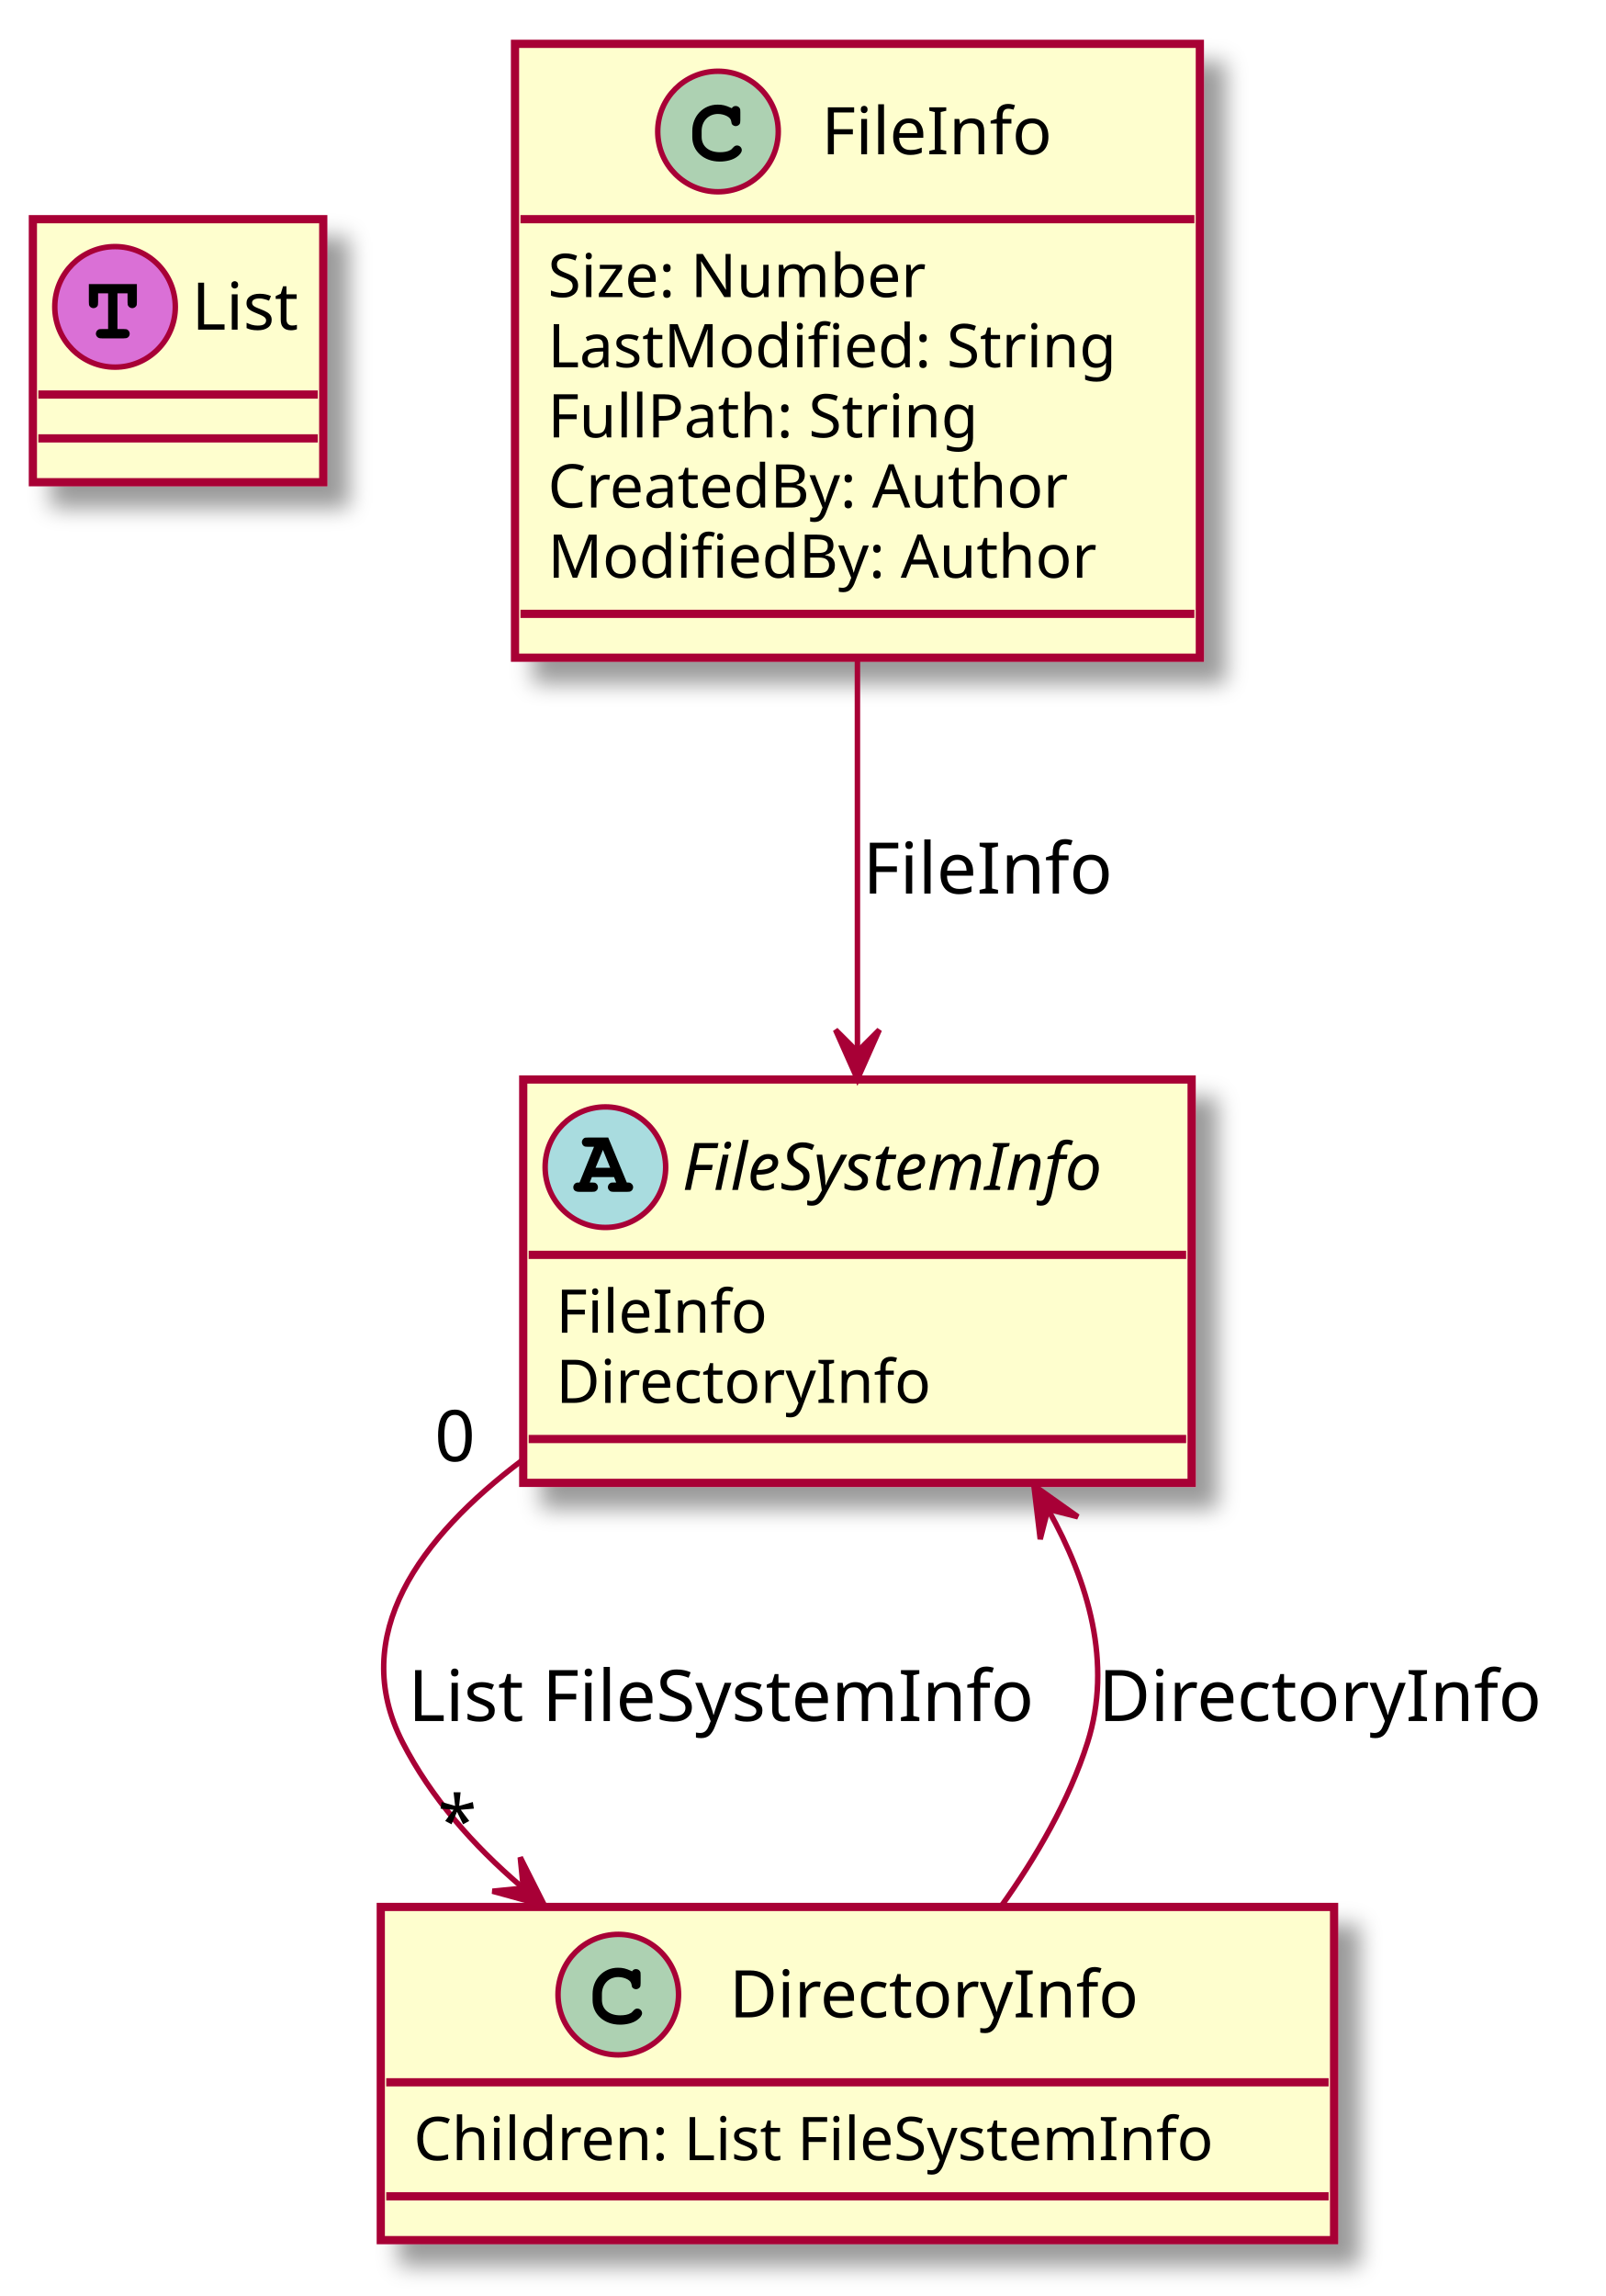
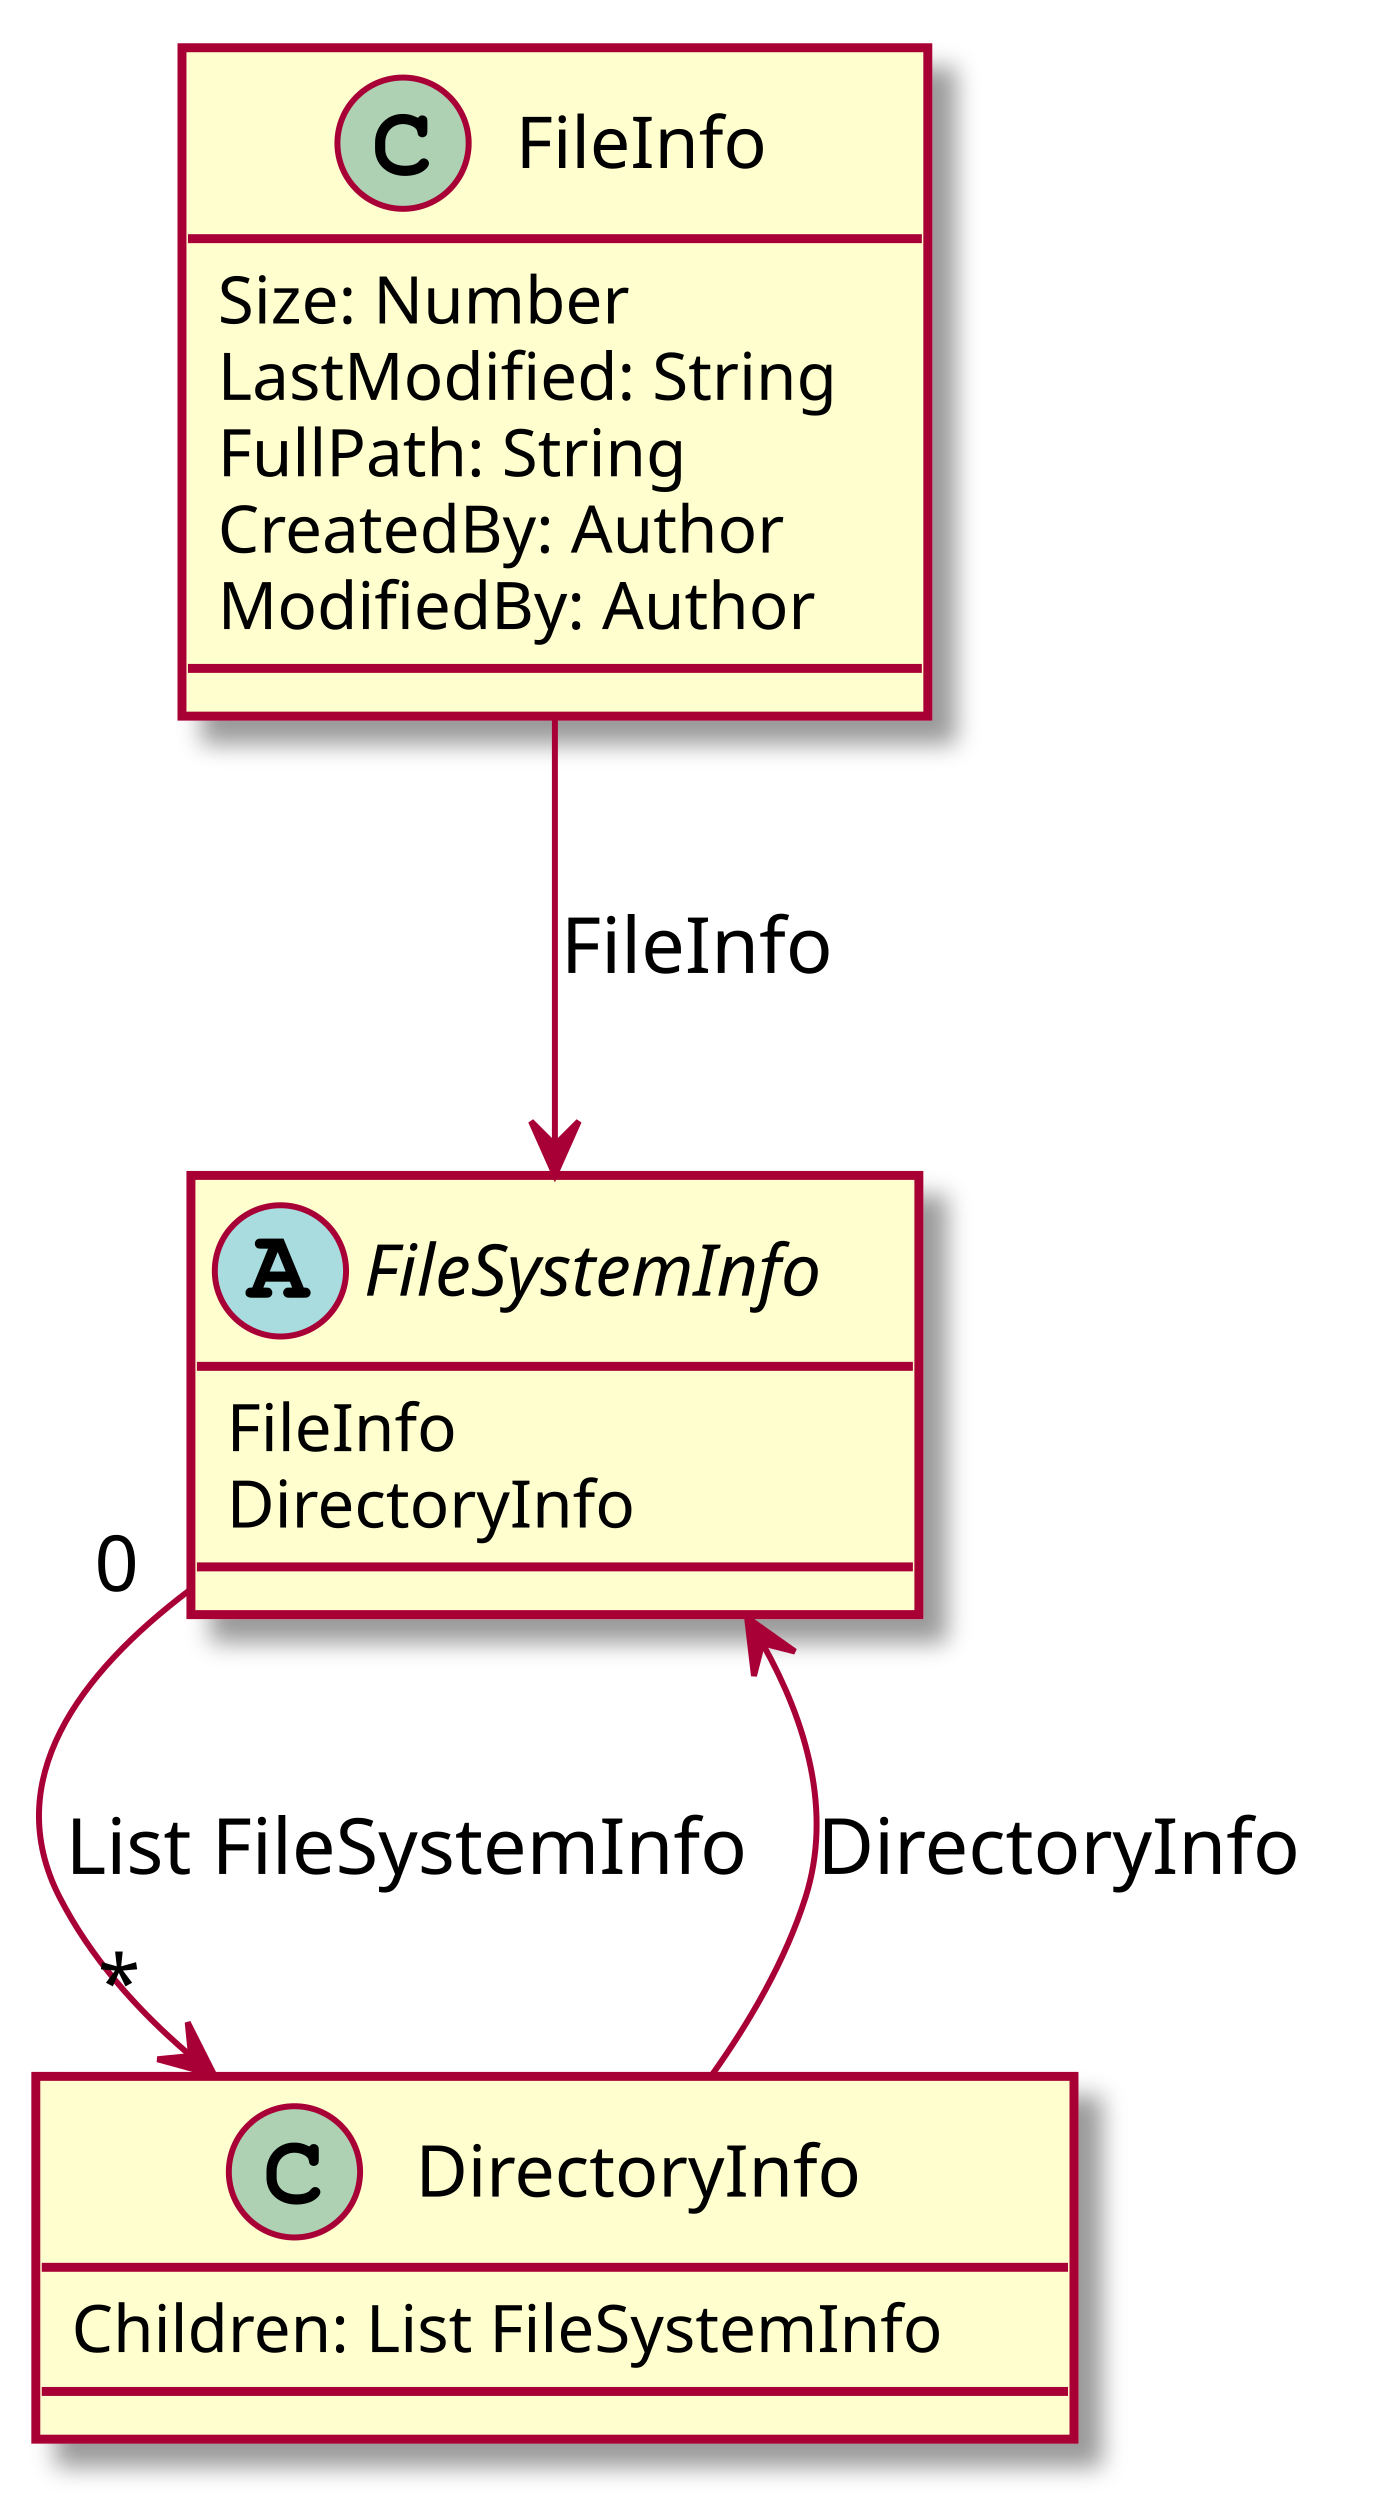
- <svg xmlns="http://www.w3.org/2000/svg" contentScriptType="application/ecmascript" contentStyleType="text/css" height="419px" preserveAspectRatio="none" style="width:293px;height:419px;" version="1.1" viewBox="0 0 293 419" width="293px" zoomAndPan="magnify">
+ <svg xmlns="http://www.w3.org/2000/svg" contentScriptType="application/ecmascript" contentStyleType="text/css" height="419px" preserveAspectRatio="none" style="width:230px;height:419px;" version="1.1" viewBox="0 0 230 419" width="230px" zoomAndPan="magnify">
  <defs>
-     <filter height="300%" id="f1kqp32n93tfod" width="300%" x="-1" y="-1">
+     <filter height="300%" id="f11ksc16b0wjet" width="300%" x="-1" y="-1">
      <feGaussianBlur result="blurOut" stdDeviation="2.0" />
      <feColorMatrix in="blurOut" result="blurOut2" type="matrix" values="0 0 0 0 0 0 0 0 0 0 0 0 0 0 0 0 0 0 .4 0" />
      <feOffset dx="4.0" dy="4.0" in="blurOut2" result="blurOut3" />
      <feBlend in="SourceGraphic" in2="blurOut3" mode="normal" />
    </filter>
  </defs>
  <g>
-     <rect fill="#FEFECE" filter="url(#f1kqp32n93tfod)" height="48" id="List" style="stroke: #A80036; stroke-width: 1.5;" width="53" x="6" y="40" />
-     <ellipse cx="21" cy="56" fill="#DA70D6" rx="11" ry="11" style="stroke: #A80036; stroke-width: 1.0;" />
-     <path d="M21.438,53.531 L21.438,60.047 L22.562,60.047 C23.016,60.047 23.156,60.078 23.312,60.203 C23.547,60.375 23.672,60.625 23.672,60.906 C23.672,61.188 23.531,61.484 23.266,61.625 C23.156,61.703 22.891,61.75 22.562,61.75 L18.625,61.75 C18.234,61.75 18.016,61.703 17.859,61.578 C17.641,61.422 17.5,61.156 17.5,60.906 C17.5,60.609 17.656,60.328 17.906,60.172 C18.062,60.062 18.188,60.047 18.625,60.047 L19.734,60.047 L19.734,53.531 L17.906,53.531 L17.906,55.125 C17.906,55.578 17.875,55.719 17.766,55.891 C17.594,56.109 17.344,56.234 17.062,56.234 C16.781,56.234 16.484,56.094 16.328,55.828 C16.25,55.688 16.219,55.516 16.219,55.125 L16.219,51.844 L24.984,51.844 L24.984,55.125 C24.984,55.594 24.969,55.719 24.828,55.891 C24.656,56.109 24.406,56.234 24.141,56.234 C23.844,56.234 23.562,56.078 23.406,55.828 C23.312,55.688 23.281,55.516 23.281,55.125 L23.281,53.531 Z " />
-     <text fill="#000000" font-family="sans-serif" font-size="12" lengthAdjust="spacingAndGlyphs" textLength="21" x="35" y="60.154">List</text>
-     <line style="stroke: #A80036; stroke-width: 1.5;" x1="7" x2="58" y1="72" y2="72" />
-     <line style="stroke: #A80036; stroke-width: 1.5;" x1="7" x2="58" y1="80" y2="80" />
-     <rect fill="#FEFECE" filter="url(#f1kqp32n93tfod)" height="112.023" id="FileInfo" style="stroke: #A80036; stroke-width: 1.5;" width="125" x="94" y="8" />
-     <ellipse cx="131.05" cy="24" fill="#ADD1B2" rx="11" ry="11" style="stroke: #A80036; stroke-width: 1.0;" />
-     <path d="M133.394,19.672 L133.566,19.75 C133.784,19.438 133.988,19.344 134.284,19.344 C134.581,19.344 134.863,19.484 135.019,19.75 C135.113,19.906 135.128,20.031 135.128,20.469 L135.128,21.891 C135.128,22.312 135.097,22.5 134.988,22.656 C134.816,22.875 134.55,23.016 134.284,23.016 C134.066,23.016 133.831,22.906 133.691,22.766 C133.55,22.641 133.519,22.516 133.456,22.109 C133.363,21.703 133.191,21.484 132.706,21.203 C132.238,20.953 131.628,20.797 131.05,20.797 C129.316,20.797 128.066,22.109 128.066,23.891 L128.066,24.984 C128.066,26.688 129.363,27.781 131.409,27.781 C132.175,27.781 132.863,27.656 133.284,27.391 C133.472,27.297 133.472,27.297 133.925,26.812 C134.113,26.625 134.316,26.547 134.534,26.547 C135.003,26.547 135.394,26.938 135.394,27.391 C135.394,27.781 135.066,28.234 134.488,28.641 C133.738,29.188 132.581,29.484 131.363,29.484 C128.472,29.484 126.362,27.594 126.362,25.016 L126.362,23.891 C126.362,21.172 128.363,19.094 130.988,19.094 C131.863,19.094 132.456,19.234 133.394,19.672 Z " />
-     <text fill="#000000" font-family="sans-serif" font-size="12" lengthAdjust="spacingAndGlyphs" textLength="44" x="149.95" y="28.154">FileInfo</text>
-     <line style="stroke: #A80036; stroke-width: 1.5;" x1="95" x2="218" y1="40" y2="40" />
-     <text fill="#000000" font-family="sans-serif" font-size="11" lengthAdjust="spacingAndGlyphs" textLength="76" x="100" y="54.21">Size: Number</text>
-     <text fill="#000000" font-family="sans-serif" font-size="11" lengthAdjust="spacingAndGlyphs" textLength="113" x="100" y="67.015">LastModified: String</text>
-     <text fill="#000000" font-family="sans-serif" font-size="11" lengthAdjust="spacingAndGlyphs" textLength="86" x="100" y="79.82">FullPath: String</text>
-     <text fill="#000000" font-family="sans-serif" font-size="11" lengthAdjust="spacingAndGlyphs" textLength="104" x="100" y="92.624">CreatedBy: Author</text>
-     <text fill="#000000" font-family="sans-serif" font-size="11" lengthAdjust="spacingAndGlyphs" textLength="106" x="100" y="105.429">ModifiedBy: Author</text>
-     <line style="stroke: #A80036; stroke-width: 1.5;" x1="95" x2="218" y1="112.023" y2="112.023" />
-     <rect fill="#FEFECE" filter="url(#f1kqp32n93tfod)" height="60.805" id="DirectoryInfo" style="stroke: #A80036; stroke-width: 1.5;" width="174" x="69.5" y="348" />
-     <ellipse cx="112.85" cy="364" fill="#ADD1B2" rx="11" ry="11" style="stroke: #A80036; stroke-width: 1.0;" />
-     <path d="M115.194,359.672 L115.366,359.75 C115.584,359.438 115.787,359.344 116.084,359.344 C116.381,359.344 116.662,359.484 116.819,359.75 C116.912,359.906 116.928,360.031 116.928,360.469 L116.928,361.891 C116.928,362.312 116.897,362.5 116.787,362.656 C116.616,362.875 116.35,363.016 116.084,363.016 C115.866,363.016 115.631,362.906 115.491,362.766 C115.35,362.641 115.319,362.516 115.256,362.109 C115.162,361.703 114.991,361.484 114.506,361.203 C114.037,360.953 113.428,360.797 112.85,360.797 C111.116,360.797 109.866,362.109 109.866,363.891 L109.866,364.984 C109.866,366.688 111.162,367.781 113.209,367.781 C113.975,367.781 114.662,367.656 115.084,367.391 C115.272,367.297 115.272,367.297 115.725,366.812 C115.912,366.625 116.116,366.547 116.334,366.547 C116.803,366.547 117.194,366.938 117.194,367.391 C117.194,367.781 116.866,368.234 116.287,368.641 C115.537,369.188 114.381,369.484 113.162,369.484 C110.272,369.484 108.162,367.594 108.162,365.016 L108.162,363.891 C108.162,361.172 110.162,359.094 112.787,359.094 C113.662,359.094 114.256,359.234 115.194,359.672 Z " />
-     <text fill="#000000" font-family="sans-serif" font-size="12" lengthAdjust="spacingAndGlyphs" textLength="79" x="133.15" y="368.154">DirectoryInfo</text>
-     <line style="stroke: #A80036; stroke-width: 1.5;" x1="70.5" x2="242.5" y1="380" y2="380" />
-     <text fill="#000000" font-family="sans-serif" font-size="11" lengthAdjust="spacingAndGlyphs" textLength="162" x="75.5" y="394.21">Children: List FileSystemInfo</text>
-     <line style="stroke: #A80036; stroke-width: 1.5;" x1="70.5" x2="242.5" y1="400.805" y2="400.805" />
-     <rect fill="#FEFECE" filter="url(#f1kqp32n93tfod)" height="73.609" id="FileSystemInfo" style="stroke: #A80036; stroke-width: 1.5;" width="122" x="95.5" y="197" />
-     <ellipse cx="110.5" cy="213" fill="#A9DCDF" rx="11" ry="11" style="stroke: #A80036; stroke-width: 1.0;" />
-     <path d="M112.078,214.812 L108.031,214.812 L107.641,215.797 L108.031,215.797 C108.484,215.797 108.625,215.828 108.797,215.953 C109.016,216.125 109.141,216.375 109.141,216.656 C109.141,216.938 109,217.234 108.734,217.375 C108.609,217.469 108.391,217.5 108.031,217.5 L105.766,217.5 C105.016,217.5 104.641,217.219 104.641,216.656 C104.641,216.359 104.797,216.078 105.047,215.922 C105.203,215.812 105.359,215.797 105.781,215.797 L108.422,209.281 L107.344,209.281 C106.906,209.281 106.734,209.25 106.562,209.141 C106.344,208.969 106.203,208.719 106.203,208.438 C106.203,208.156 106.359,207.875 106.609,207.703 C106.766,207.609 106.891,207.594 107.344,207.594 L111.016,207.594 L114.406,215.797 C114.875,215.797 115.031,215.828 115.203,215.969 C115.422,216.125 115.562,216.375 115.562,216.656 C115.562,216.938 115.406,217.234 115.156,217.375 C115.016,217.469 114.797,217.5 114.438,217.5 L112.078,217.5 C111.656,217.5 111.453,217.453 111.312,217.328 C111.094,217.172 110.953,216.922 110.953,216.656 C110.953,216.359 111.109,216.078 111.359,215.922 C111.516,215.812 111.625,215.797 112.078,215.797 L112.469,215.797 Z M111.375,213.109 L110.047,209.844 L108.703,213.109 Z " />
-     <text fill="#000000" font-family="sans-serif" font-size="12" font-style="italic" lengthAdjust="spacingAndGlyphs" textLength="90" x="124.5" y="217.154">FileSystemInfo</text>
-     <line style="stroke: #A80036; stroke-width: 1.5;" x1="96.5" x2="216.5" y1="229" y2="229" />
-     <text fill="#000000" font-family="sans-serif" font-size="11" lengthAdjust="spacingAndGlyphs" textLength="40" x="101.5" y="243.21">FileInfo</text>
-     <text fill="#000000" font-family="sans-serif" font-size="11" lengthAdjust="spacingAndGlyphs" textLength="72" x="101.5" y="256.015">DirectoryInfo</text>
-     <line style="stroke: #A80036; stroke-width: 1.5;" x1="96.5" x2="216.5" y1="262.609" y2="262.609" />
-     <path d="M95.272,266.517 C76.647,280.591 63.446,298.422 73.5,318 C78.651,328.03 86.364,336.748 95.049,344.188 " fill="none" id="FileSystemInfo-DirectoryInfo" style="stroke: #A80036; stroke-width: 1.0;" />
-     <polygon fill="#A80036" points="99.384,347.738,94.955,338.941,95.516,344.57,89.887,345.13,99.384,347.738" style="stroke: #A80036; stroke-width: 1.0;" />
-     <text fill="#000000" font-family="sans-serif" font-size="13" lengthAdjust="spacingAndGlyphs" textLength="119" x="74.5" y="314.067">List FileSystemInfo</text>
-     <text fill="#000000" font-family="sans-serif" font-size="13" lengthAdjust="spacingAndGlyphs" textLength="8" x="79.322" y="266.665">0</text>
-     <text fill="#000000" font-family="sans-serif" font-size="13" lengthAdjust="spacingAndGlyphs" textLength="7" x="79.882" y="336.947">*</text>
-     <path d="M182.674,347.961 C189.119,338.95 195.134,328.606 198.5,318 C203.065,303.617 198.702,288.677 191.321,275.501 " fill="none" id="DirectoryInfo-FileSystemInfo" style="stroke: #A80036; stroke-width: 1.0;" />
-     <polygon fill="#A80036" points="188.711,271.104,189.866,280.885,191.263,275.403,196.745,276.801,188.711,271.104" style="stroke: #A80036; stroke-width: 1.0;" />
-     <text fill="#000000" font-family="sans-serif" font-size="13" lengthAdjust="spacingAndGlyphs" textLength="81" x="200.5" y="314.067">DirectoryInfo</text>
-     <path d="M156.5,120.009 C156.5,143.398 156.5,170.204 156.5,191.836 " fill="none" id="FileInfo-FileSystemInfo" style="stroke: #A80036; stroke-width: 1.0;" />
-     <polygon fill="#A80036" points="156.5,196.934,160.5,187.934,156.5,191.934,152.5,187.934,156.5,196.934" style="stroke: #A80036; stroke-width: 1.0;" />
-     <text fill="#000000" font-family="sans-serif" font-size="13" lengthAdjust="spacingAndGlyphs" textLength="44" x="157.5" y="163.067">FileInfo</text>
+     <rect fill="#FEFECE" filter="url(#f11ksc16b0wjet)" height="112.023" id="FileInfo" style="stroke: #A80036; stroke-width: 1.5;" width="125" x="30.5" y="8" />
+     <ellipse cx="67.55" cy="24" fill="#ADD1B2" rx="11" ry="11" style="stroke: #A80036; stroke-width: 1.0;" />
+     <path d="M69.894,19.672 L70.066,19.75 C70.284,19.438 70.487,19.344 70.784,19.344 C71.081,19.344 71.362,19.484 71.519,19.75 C71.612,19.906 71.628,20.031 71.628,20.469 L71.628,21.891 C71.628,22.312 71.597,22.5 71.487,22.656 C71.316,22.875 71.05,23.016 70.784,23.016 C70.566,23.016 70.331,22.906 70.191,22.766 C70.05,22.641 70.019,22.516 69.956,22.109 C69.862,21.703 69.691,21.484 69.206,21.203 C68.737,20.953 68.128,20.797 67.55,20.797 C65.816,20.797 64.566,22.109 64.566,23.891 L64.566,24.984 C64.566,26.688 65.862,27.781 67.909,27.781 C68.675,27.781 69.362,27.656 69.784,27.391 C69.972,27.297 69.972,27.297 70.425,26.812 C70.612,26.625 70.816,26.547 71.034,26.547 C71.503,26.547 71.894,26.938 71.894,27.391 C71.894,27.781 71.566,28.234 70.987,28.641 C70.237,29.188 69.081,29.484 67.862,29.484 C64.972,29.484 62.862,27.594 62.862,25.016 L62.862,23.891 C62.862,21.172 64.862,19.094 67.487,19.094 C68.362,19.094 68.956,19.234 69.894,19.672 Z " />
+     <text fill="#000000" font-family="sans-serif" font-size="12" lengthAdjust="spacingAndGlyphs" textLength="44" x="86.45" y="28.154">FileInfo</text>
+     <line style="stroke: #A80036; stroke-width: 1.5;" x1="31.5" x2="154.5" y1="40" y2="40" />
+     <text fill="#000000" font-family="sans-serif" font-size="11" lengthAdjust="spacingAndGlyphs" textLength="76" x="36.5" y="54.21">Size: Number</text>
+     <text fill="#000000" font-family="sans-serif" font-size="11" lengthAdjust="spacingAndGlyphs" textLength="113" x="36.5" y="67.015">LastModified: String</text>
+     <text fill="#000000" font-family="sans-serif" font-size="11" lengthAdjust="spacingAndGlyphs" textLength="86" x="36.5" y="79.82">FullPath: String</text>
+     <text fill="#000000" font-family="sans-serif" font-size="11" lengthAdjust="spacingAndGlyphs" textLength="104" x="36.5" y="92.624">CreatedBy: Author</text>
+     <text fill="#000000" font-family="sans-serif" font-size="11" lengthAdjust="spacingAndGlyphs" textLength="106" x="36.5" y="105.429">ModifiedBy: Author</text>
+     <line style="stroke: #A80036; stroke-width: 1.5;" x1="31.5" x2="154.5" y1="112.023" y2="112.023" />
+     <rect fill="#FEFECE" filter="url(#f11ksc16b0wjet)" height="60.805" id="DirectoryInfo" style="stroke: #A80036; stroke-width: 1.5;" width="174" x="6" y="348" />
+     <ellipse cx="49.35" cy="364" fill="#ADD1B2" rx="11" ry="11" style="stroke: #A80036; stroke-width: 1.0;" />
+     <path d="M51.694,359.672 L51.866,359.75 C52.084,359.438 52.288,359.344 52.584,359.344 C52.881,359.344 53.163,359.484 53.319,359.75 C53.413,359.906 53.428,360.031 53.428,360.469 L53.428,361.891 C53.428,362.312 53.397,362.5 53.288,362.656 C53.116,362.875 52.85,363.016 52.584,363.016 C52.366,363.016 52.131,362.906 51.991,362.766 C51.85,362.641 51.819,362.516 51.756,362.109 C51.663,361.703 51.491,361.484 51.006,361.203 C50.538,360.953 49.928,360.797 49.35,360.797 C47.616,360.797 46.366,362.109 46.366,363.891 L46.366,364.984 C46.366,366.688 47.663,367.781 49.709,367.781 C50.475,367.781 51.163,367.656 51.584,367.391 C51.772,367.297 51.772,367.297 52.225,366.812 C52.413,366.625 52.616,366.547 52.834,366.547 C53.303,366.547 53.694,366.938 53.694,367.391 C53.694,367.781 53.366,368.234 52.788,368.641 C52.038,369.188 50.881,369.484 49.663,369.484 C46.772,369.484 44.663,367.594 44.663,365.016 L44.663,363.891 C44.663,361.172 46.663,359.094 49.288,359.094 C50.163,359.094 50.756,359.234 51.694,359.672 Z " />
+     <text fill="#000000" font-family="sans-serif" font-size="12" lengthAdjust="spacingAndGlyphs" textLength="79" x="69.65" y="368.154">DirectoryInfo</text>
+     <line style="stroke: #A80036; stroke-width: 1.5;" x1="7" x2="179" y1="380" y2="380" />
+     <text fill="#000000" font-family="sans-serif" font-size="11" lengthAdjust="spacingAndGlyphs" textLength="162" x="12" y="394.21">Children: List FileSystemInfo</text>
+     <line style="stroke: #A80036; stroke-width: 1.5;" x1="7" x2="179" y1="400.805" y2="400.805" />
+     <rect fill="#FEFECE" filter="url(#f11ksc16b0wjet)" height="73.609" id="FileSystemInfo" style="stroke: #A80036; stroke-width: 1.5;" width="122" x="32" y="197" />
+     <ellipse cx="47" cy="213" fill="#A9DCDF" rx="11" ry="11" style="stroke: #A80036; stroke-width: 1.0;" />
+     <path d="M48.578,214.812 L44.531,214.812 L44.141,215.797 L44.531,215.797 C44.984,215.797 45.125,215.828 45.297,215.953 C45.516,216.125 45.641,216.375 45.641,216.656 C45.641,216.938 45.5,217.234 45.234,217.375 C45.109,217.469 44.891,217.5 44.531,217.5 L42.266,217.5 C41.516,217.5 41.141,217.219 41.141,216.656 C41.141,216.359 41.297,216.078 41.547,215.922 C41.703,215.812 41.859,215.797 42.281,215.797 L44.922,209.281 L43.844,209.281 C43.406,209.281 43.234,209.25 43.062,209.141 C42.844,208.969 42.703,208.719 42.703,208.438 C42.703,208.156 42.859,207.875 43.109,207.703 C43.266,207.609 43.391,207.594 43.844,207.594 L47.516,207.594 L50.906,215.797 C51.375,215.797 51.531,215.828 51.703,215.969 C51.922,216.125 52.062,216.375 52.062,216.656 C52.062,216.938 51.906,217.234 51.656,217.375 C51.516,217.469 51.297,217.5 50.938,217.5 L48.578,217.5 C48.156,217.5 47.953,217.453 47.812,217.328 C47.594,217.172 47.453,216.922 47.453,216.656 C47.453,216.359 47.609,216.078 47.859,215.922 C48.016,215.812 48.125,215.797 48.578,215.797 L48.969,215.797 Z M47.875,213.109 L46.547,209.844 L45.203,213.109 Z " />
+     <text fill="#000000" font-family="sans-serif" font-size="12" font-style="italic" lengthAdjust="spacingAndGlyphs" textLength="90" x="61" y="217.154">FileSystemInfo</text>
+     <line style="stroke: #A80036; stroke-width: 1.5;" x1="33" x2="153" y1="229" y2="229" />
+     <text fill="#000000" font-family="sans-serif" font-size="11" lengthAdjust="spacingAndGlyphs" textLength="40" x="38" y="243.21">FileInfo</text>
+     <text fill="#000000" font-family="sans-serif" font-size="11" lengthAdjust="spacingAndGlyphs" textLength="72" x="38" y="256.015">DirectoryInfo</text>
+     <line style="stroke: #A80036; stroke-width: 1.5;" x1="33" x2="153" y1="262.609" y2="262.609" />
+     <path d="M31.771,266.517 C13.147,280.591 -0.054,298.422 10,318 C15.151,328.03 22.864,336.748 31.549,344.188 " fill="none" id="FileSystemInfo-DirectoryInfo" style="stroke: #A80036; stroke-width: 1.0;" />
+     <polygon fill="#A80036" points="35.884,347.738,31.455,338.941,32.016,344.57,26.387,345.13,35.884,347.738" style="stroke: #A80036; stroke-width: 1.0;" />
+     <text fill="#000000" font-family="sans-serif" font-size="13" lengthAdjust="spacingAndGlyphs" textLength="119" x="11" y="314.067">List FileSystemInfo</text>
+     <text fill="#000000" font-family="sans-serif" font-size="13" lengthAdjust="spacingAndGlyphs" textLength="8" x="15.822" y="266.665">0</text>
+     <text fill="#000000" font-family="sans-serif" font-size="13" lengthAdjust="spacingAndGlyphs" textLength="7" x="16.382" y="336.947">*</text>
+     <path d="M119.174,347.961 C125.619,338.95 131.634,328.606 135,318 C139.565,303.617 135.202,288.677 127.821,275.501 " fill="none" id="DirectoryInfo-FileSystemInfo" style="stroke: #A80036; stroke-width: 1.0;" />
+     <polygon fill="#A80036" points="125.211,271.104,126.366,280.885,127.763,275.403,133.245,276.801,125.211,271.104" style="stroke: #A80036; stroke-width: 1.0;" />
+     <text fill="#000000" font-family="sans-serif" font-size="13" lengthAdjust="spacingAndGlyphs" textLength="81" x="137" y="314.067">DirectoryInfo</text>
+     <path d="M93,120.009 C93,143.398 93,170.204 93,191.836 " fill="none" id="FileInfo-FileSystemInfo" style="stroke: #A80036; stroke-width: 1.0;" />
+     <polygon fill="#A80036" points="93,196.934,97,187.934,93,191.934,89,187.934,93,196.934" style="stroke: #A80036; stroke-width: 1.0;" />
+     <text fill="#000000" font-family="sans-serif" font-size="13" lengthAdjust="spacingAndGlyphs" textLength="44" x="94" y="163.067">FileInfo</text>
  </g>
</svg>
